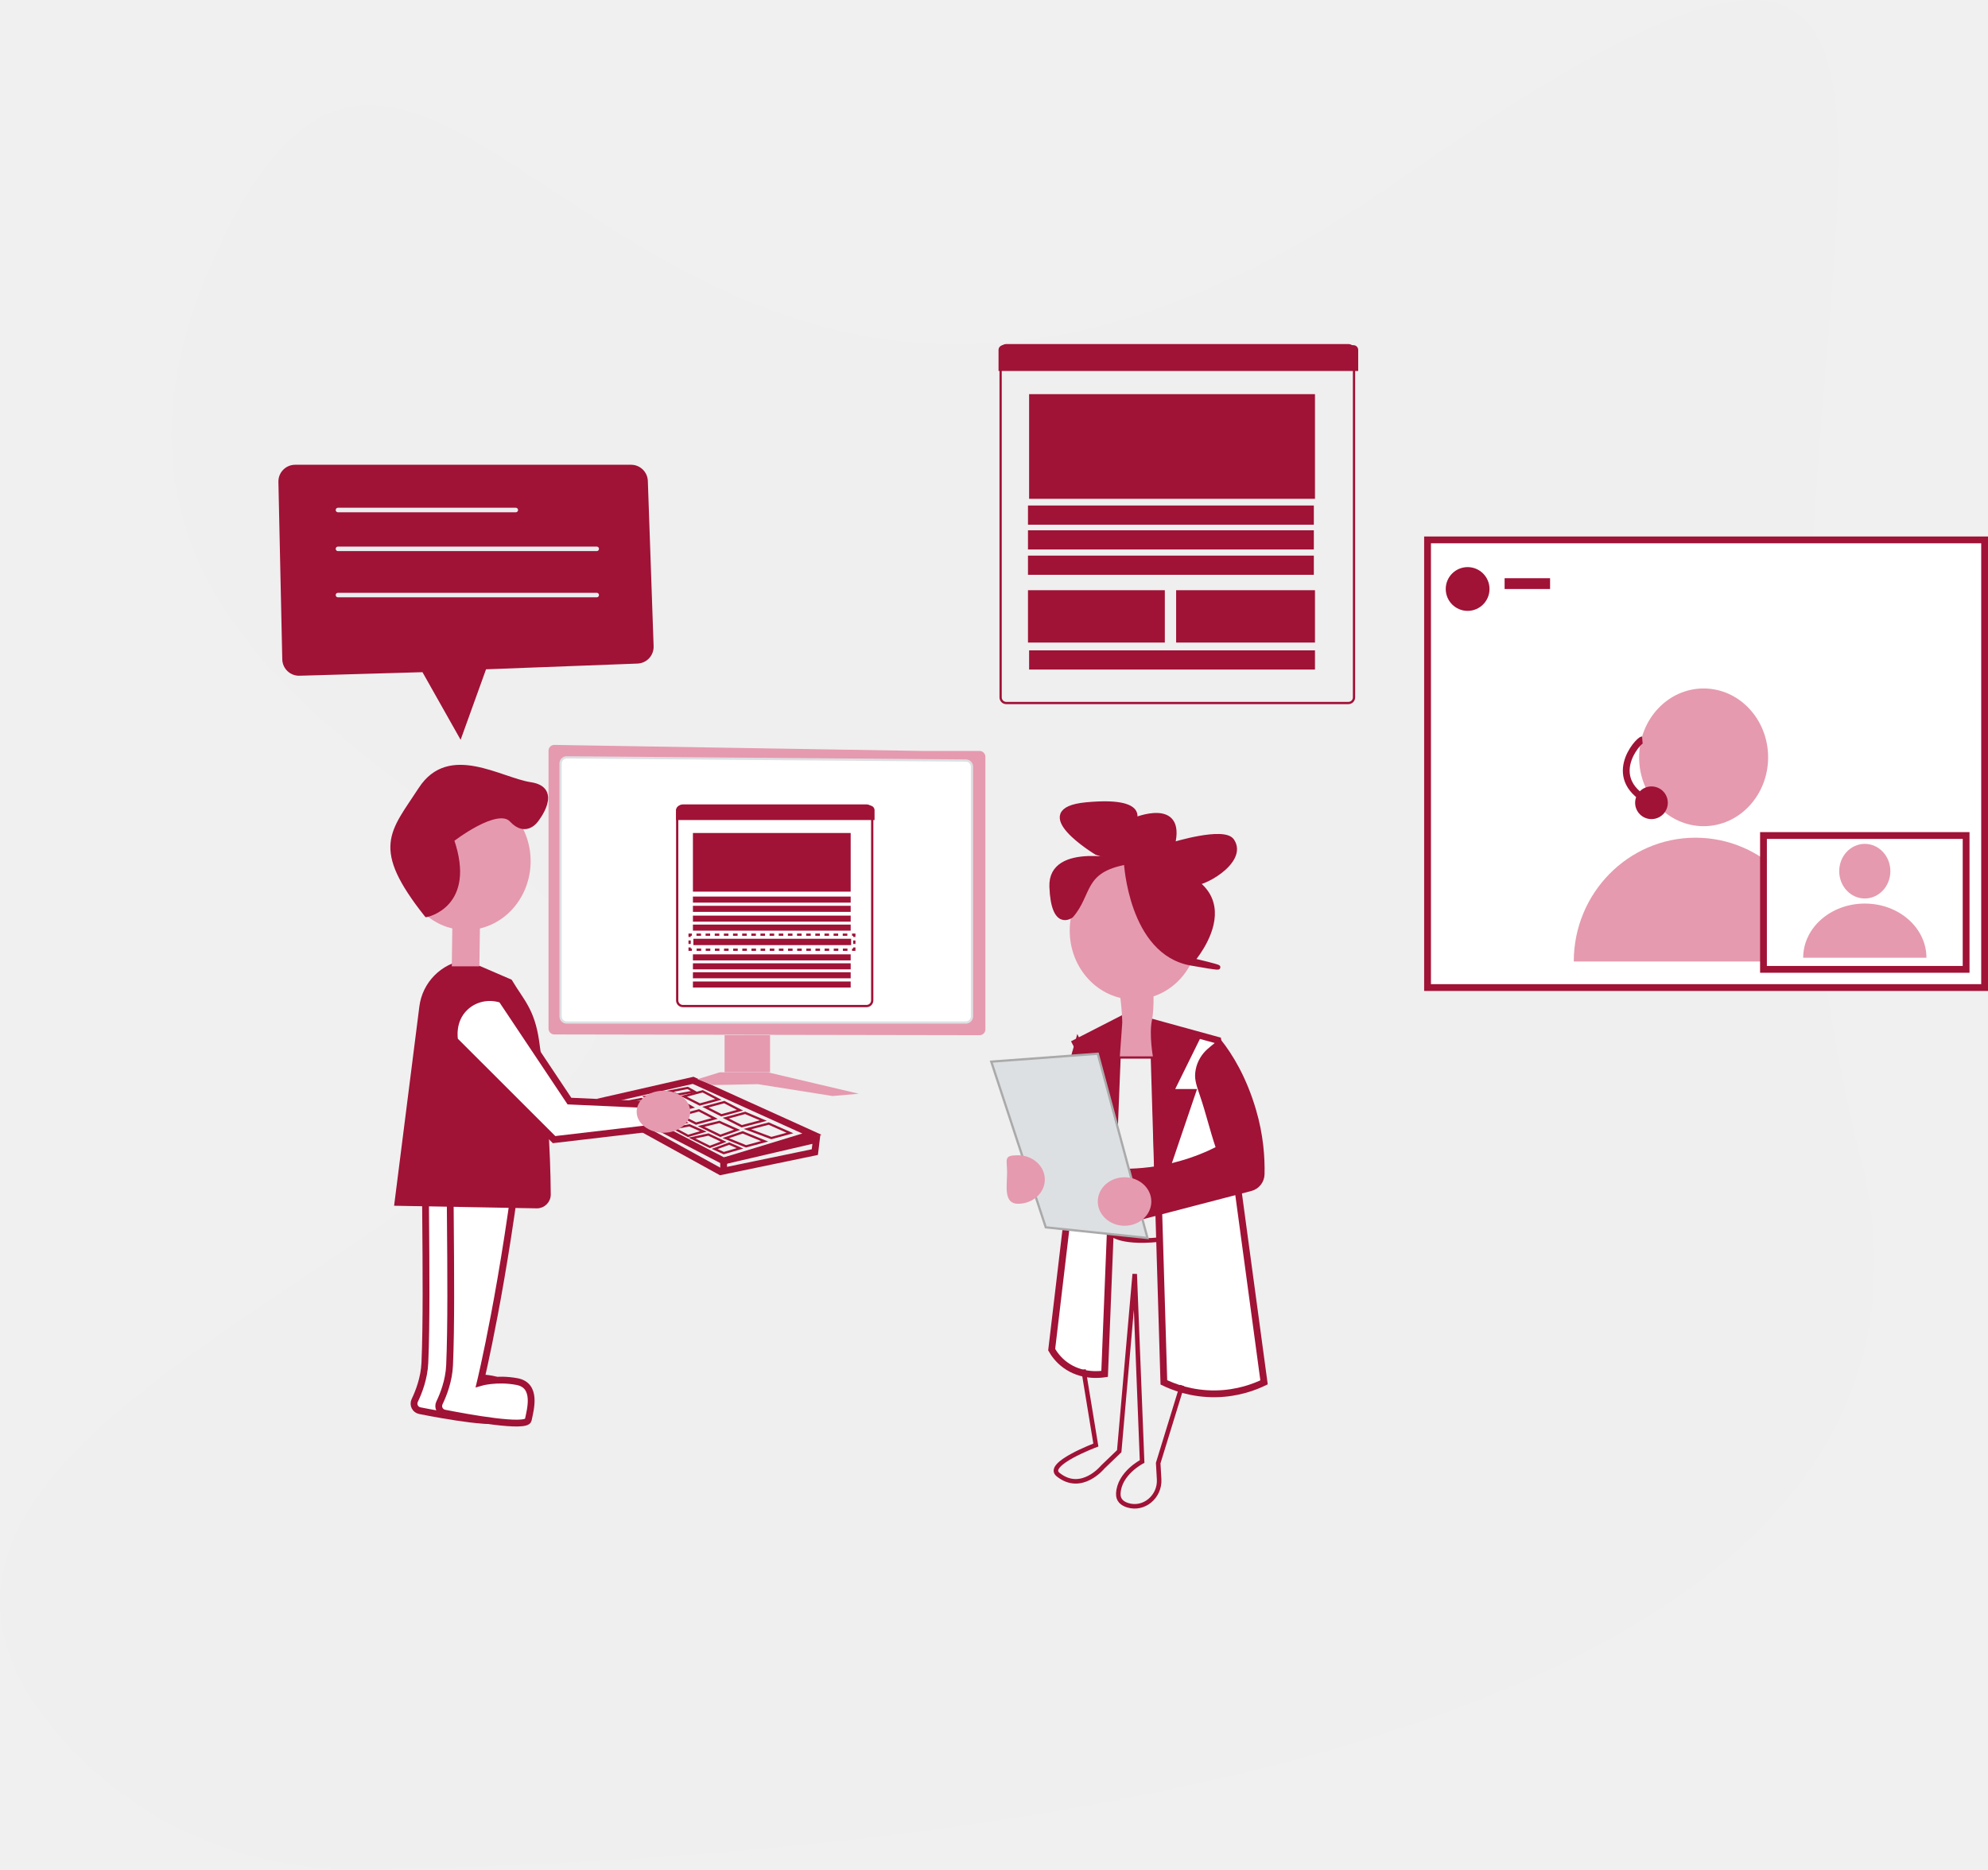
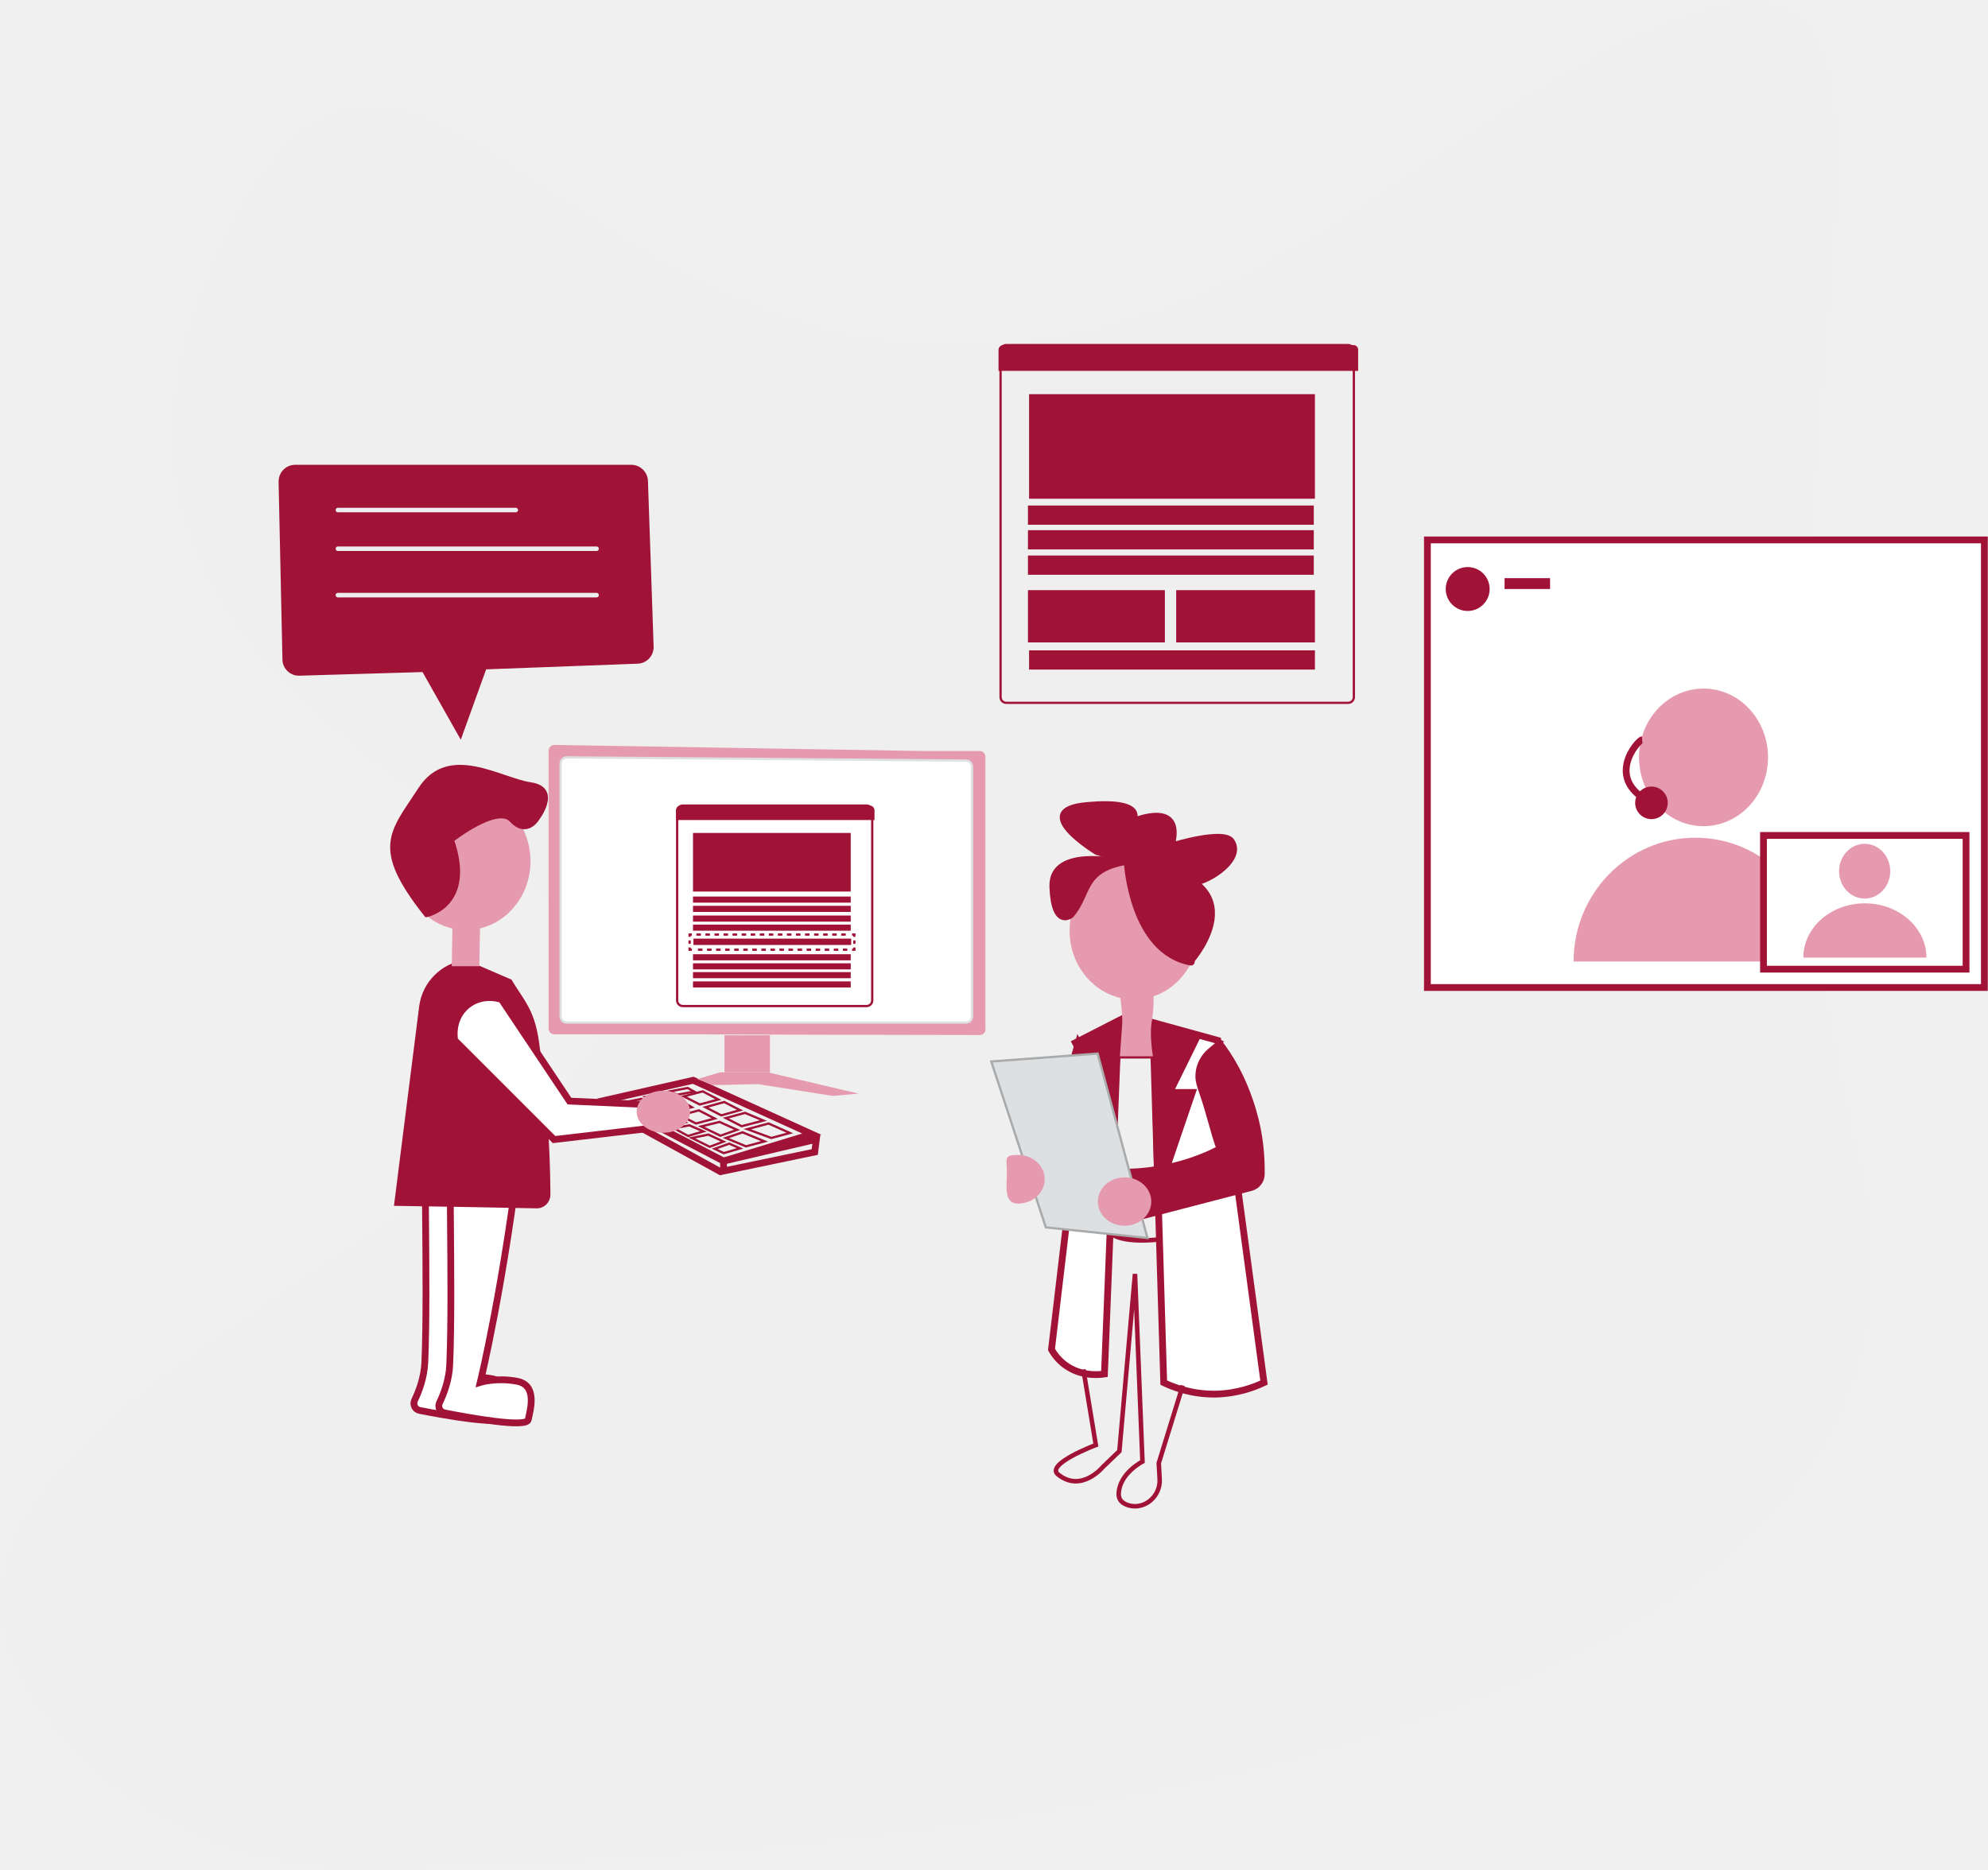
- <svg xmlns="http://www.w3.org/2000/svg" id="Layer_2" data-name="Layer 2" viewBox="0 0 878.37 826.1">
+ <svg xmlns="http://www.w3.org/2000/svg" id="Layer_2" data-name="Layer 2" version="1.1" viewBox="0 0 878.4 826.1">
  <defs>
    <style>
-       .cls-1 {
-         stroke: #dde0e3;
-       }
- 
-       .cls-1, .cls-2, .cls-3, .cls-4, .cls-5, .cls-6, .cls-7, .cls-8, .cls-9, .cls-10, .cls-11, .cls-12 {
+       .cls-1, .cls-2, .cls-3, .cls-4, .cls-5, .cls-6, .cls-7, .cls-8, .cls-9, .cls-10, .cls-11 {
        stroke-miterlimit: 10;
      }

-       .cls-1, .cls-3 {
+       .cls-1, .cls-2, .cls-4 {
+         stroke-width: 3px;
+       }
+ 
+       .cls-1, .cls-2, .cls-4, .cls-6, .cls-7, .cls-9, .cls-10, .cls-11 {
+         stroke: #a01236;
+       }
+ 
+       .cls-1, .cls-3, .cls-6, .cls-9, .cls-10, .cls-11 {
+         fill: none;
+       }
+ 
+       .cls-2, .cls-8 {
        fill: #fff;
      }

-       .cls-2, .cls-3, .cls-5, .cls-6, .cls-9, .cls-10, .cls-11, .cls-12 {
-         stroke: #a01236;
-       }
- 
-       .cls-2, .cls-3, .cls-5, .cls-7 {
-         stroke-width: 3px;
-       }
- 
-       .cls-2, .cls-4, .cls-6, .cls-7, .cls-9, .cls-11, .cls-12 {
-         fill: none;
-       }
- 
-       .cls-4 {
+       .cls-3 {
        stroke: #ebedef;
        stroke-linecap: round;
      }

-       .cls-4, .cls-10, .cls-11 {
+       .cls-3, .cls-7, .cls-10 {
        stroke-width: 2px;
      }

-       .cls-5, .cls-10, .cls-13 {
+       .cls-4, .cls-7, .cls-12 {
        fill: #a01236;
      }

-       .cls-6 {
-         stroke-dasharray: 0 0 1.55 1.55;
-       }
- 
-       .cls-7 {
-         stroke: #a01236;
-       }
- 
-       .cls-8 {
+       .cls-5 {
        fill: #dde0e3;
        stroke: #aaa;
      }

-       .cls-14 {
-         fill: #a01236;
+       .cls-8 {
+         stroke: #dde0e3;
      }

-       .cls-14, .cls-15, .cls-16, .cls-17, .cls-13 {
+       .cls-9 {
+         stroke-dasharray: 0 0 0 0 0 0 1.5 1.5;
+       }
+ 
+       .cls-13 {
+         fill: #efefef;
+       }
+ 
+       .cls-13, .cls-14, .cls-12 {
        stroke-width: 0px;
      }

-       .cls-15 {
-         fill: #efefef;
-       }
- 
-       .cls-16 {
+       .cls-14 {
        fill: #e59aaf;
      }

-       .cls-17 {
-         fill: #e59aaf;
-       }
- 
-       .cls-12 {
-         stroke-dasharray: 0 0 2.02 2.02;
+       .cls-11 {
+         stroke-dasharray: 0 0 0 0 0 0 2 2;
      }
    </style>
  </defs>
-   <g id="Layer_1-2" data-name="Layer 1">
-     <path class="cls-15" d="M26.12,767c33.08,38.33,81.72,59.65,132.35,59.08,185.96-2.1,735.75-32.21,663.04-317.01-87.32-342,130.21-662.94-203.74-429.32S194.19-113.26,93.08,117.29s278.56,257.81,145.02,372.1c-114.76,98.21-308.52,165.77-211.99,277.62Z" />
-     <path class="cls-14" d="M186.67,297.05l16.85,29.87,11.23-31.15,66.91-2.53c4.09-.15,7.27-3.59,7.13-7.67l-2.55-73.03c-.14-3.99-3.42-7.16-7.41-7.16h-148.41c-4.16,0-7.51,3.42-7.41,7.58l1.71,78.4c.09,4.12,3.51,7.37,7.63,7.25l54.32-1.57Z" />
-     <path class="cls-17" d="M435.38,454.91v-120.5c0-1.41-1.14-2.55-2.55-2.55h-24.68l-163.19-2.68c-1.43-.02-2.6,1.13-2.6,2.55v122.85c0,1.41,1.14,2.55,2.55,2.55l67.24.12,120.67.21c1.41,0,2.56-1.14,2.56-2.55Z" />
-     <rect class="cls-3" x="630.74" y="238.58" width="246.13" height="197.83" />
-     <rect class="cls-17" x="320.15" y="457.47" width="20.09" height="16.35" />
+   <g id="Layer_1-2" data-name="Layer 1-2">
+     <path class="cls-13" d="M26.1,767c33.1,38.3,81.7,59.7,132.4,59.1,186-2.1,735.7-32.2,663-317-87.3-342,130.2-662.9-203.7-429.3S194.2-113.3,93.1,117.3C-8,347.8,371.6,375.1,238.1,489.4c-114.8,98.2-308.5,165.8-212,277.6h0Z" />
+     <path class="cls-12" d="M186.7,297l16.9,29.9,11.2-31.1,66.9-2.5c4.1-.1,7.3-3.6,7.1-7.7l-2.5-73c-.1-4-3.4-7.2-7.4-7.2h-148.4c-4.2,0-7.5,3.4-7.4,7.6l1.7,78.4c0,4.1,3.5,7.4,7.6,7.2l54.3-1.6h0Z" />
+     <path class="cls-14" d="M435.4,454.9v-120.5c0-1.4-1.1-2.5-2.5-2.5h-24.7l-163.2-2.7c-1.4,0-2.6,1.1-2.6,2.5v122.9c0,1.4,1.1,2.5,2.6,2.5h67.2c0,.1,120.7.3,120.7.3,1.4,0,2.6-1.1,2.6-2.5Z" />
+     <rect class="cls-2" x="630.7" y="238.6" width="246.1" height="197.8" />
+     <rect class="cls-14" x="320.1" y="457.5" width="20.1" height="16.4" />
    <g>
-       <polygon class="cls-2" points="268.02 486.13 319.73 513.06 358.74 501.19 306.26 477.41 268.02 486.13" />
-       <polygon class="cls-2" points="360.7 503.53 360.02 509.13 319.73 517.49 319.73 513.06 360.7 503.53" />
-       <polyline class="cls-2" points="268.02 486.13 267.34 489.66 318.92 518.09" />
-       <polygon class="cls-9" points="302.12 484.49 309.19 488.09 317.41 485.85 310.48 482.26 302.12 484.49" />
-       <polygon class="cls-9" points="311.67 489.26 318.73 492.85 326.96 490.62 320.02 487.02 311.67 489.26" />
-       <polygon class="cls-9" points="300.47 492.92 307.53 496.52 315.76 494.28 308.82 490.68 300.47 492.92" />
-       <polygon class="cls-9" points="289.88 487.27 297.08 491.29 305.74 489.3 298.96 485.44 289.88 487.27" />
-       <polygon class="cls-9" points="280.83 489.89 287.01 493.24 294.45 491.58 288.63 488.37 280.83 489.89" />
-       <polygon class="cls-9" points="275.59 487.18 278.79 488.64 286.3 487.26 283.38 485.65 275.59 487.18" />
-       <polygon class="cls-9" points="285.31 484.67 288.51 486.13 296.02 484.75 293.11 483.15 285.31 484.67" />
-       <polygon class="cls-9" points="296.02 482.28 299.22 483.75 306.73 482.37 303.82 480.76 296.02 482.28" />
-       <polygon class="cls-9" points="315.76 507.73 319.79 509.57 326.96 507.47 322.18 505.37 315.76 507.73" />
-       <polygon class="cls-9" points="289.21 494.33 295.39 497.67 302.83 496.02 297.01 492.8 289.21 494.33" />
-       <polygon class="cls-9" points="297.81 498.61 303.99 501.96 310.76 500 304.62 497.28 297.81 498.61" />
-       <polygon class="cls-9" points="305.74 502.92 313.63 506.83 319.73 504.54 313 501.36 305.74 502.92" />
-       <polygon class="cls-9" points="320.66 494.12 327.73 497.71 337.26 495.19 329.25 491.79 320.66 494.12" />
-       <polygon class="cls-9" points="330.25 498.96 340.81 502.92 349.04 500.68 339.64 496.52 330.25 498.96" />
-       <polygon class="cls-9" points="320.66 502.94 329.62 506.58 337.84 504.35 328.15 500.39 320.66 502.94" />
-       <polygon class="cls-9" points="309.77 497.78 318.28 501.92 325.68 499.28 317.85 495.79 309.77 497.78" />
+       <polygon class="cls-1" points="268 486.1 319.7 513.1 358.7 501.2 306.3 477.4 268 486.1" />
+       <polygon class="cls-1" points="360.7 503.5 360 509.1 319.7 517.5 319.7 513.1 360.7 503.5" />
+       <polyline class="cls-1" points="268 486.1 267.3 489.7 318.9 518.1" />
+       <polygon class="cls-6" points="302.1 484.5 309.2 488.1 317.4 485.9 310.5 482.3 302.1 484.5" />
+       <polygon class="cls-6" points="311.7 489.3 318.7 492.9 327 490.6 320 487 311.7 489.3" />
+       <polygon class="cls-6" points="300.5 492.9 307.5 496.5 315.8 494.3 308.8 490.7 300.5 492.9" />
+       <polygon class="cls-6" points="289.9 487.3 297.1 491.3 305.7 489.3 299 485.4 289.9 487.3" />
+       <polygon class="cls-6" points="280.8 489.9 287 493.2 294.5 491.6 288.6 488.4 280.8 489.9" />
+       <polygon class="cls-6" points="275.6 487.2 278.8 488.6 286.3 487.3 283.4 485.6 275.6 487.2" />
+       <polygon class="cls-6" points="285.3 484.7 288.5 486.1 296 484.8 293.1 483.1 285.3 484.7" />
+       <polygon class="cls-6" points="296 482.3 299.2 483.8 306.7 482.4 303.8 480.8 296 482.3" />
+       <polygon class="cls-6" points="315.8 507.7 319.8 509.6 327 507.5 322.2 505.4 315.8 507.7" />
+       <polygon class="cls-6" points="289.2 494.3 295.4 497.7 302.8 496 297 492.8 289.2 494.3" />
+       <polygon class="cls-6" points="297.8 498.6 304 502 310.8 500 304.6 497.3 297.8 498.6" />
+       <polygon class="cls-6" points="305.7 502.9 313.6 506.8 319.7 504.5 313 501.4 305.7 502.9" />
+       <polygon class="cls-6" points="320.7 494.1 327.7 497.7 337.3 495.2 329.2 491.8 320.7 494.1" />
+       <polygon class="cls-6" points="330.2 499 340.8 502.9 349 500.7 339.6 496.5 330.2 499" />
+       <polygon class="cls-6" points="320.7 502.9 329.6 506.6 337.8 504.4 328.1 500.4 320.7 502.9" />
+       <polygon class="cls-6" points="309.8 497.8 318.3 501.9 325.7 499.3 317.9 495.8 309.8 497.8" />
    </g>
-     <path class="cls-1" d="M426.76,451.86h-176.38c-1.49,0-2.7-1.21-2.7-2.7v-111.77c0-1.5,1.22-2.71,2.72-2.7l176.38,1.4c1.48.01,2.68,1.22,2.68,2.7v110.36c0,1.49-1.21,2.7-2.7,2.7Z" />
-     <rect class="cls-9" x="299.21" y="355.98" width="86.17" height="88.6" rx="2.49" ry="2.49" />
-     <path class="cls-13" d="M300.79,355.98h83.53c1.15,0,2.09.93,2.09,2.09v4.3h-87.7v-4.3c0-1.15.93-2.09,2.09-2.09Z" />
-     <rect class="cls-13" x="306.16" y="368.11" width="69.7" height="25.91" />
-     <rect class="cls-13" x="306.16" y="408.58" width="69.7" height="2.68" />
-     <rect class="cls-13" x="306.16" y="404.62" width="69.7" height="2.68" />
-     <rect class="cls-13" x="306.16" y="400.28" width="69.7" height="2.68" />
-     <rect class="cls-13" x="306.16" y="396.2" width="69.7" height="2.68" />
-     <rect class="cls-13" x="306.16" y="421.73" width="69.7" height="2.68" />
-     <rect class="cls-13" x="306.16" y="425.69" width="69.7" height="2.68" />
-     <rect class="cls-13" x="306.16" y="429.64" width="69.7" height="2.68" />
-     <rect class="cls-13" x="306.16" y="433.73" width="69.7" height="2.68" />
-     <rect class="cls-13" x="306.36" y="414.84" width="69.7" height="2.81" />
+     <path class="cls-8" d="M426.8,451.9h-176.4c-1.5,0-2.7-1.2-2.7-2.7v-111.8c0-1.5,1.2-2.7,2.7-2.7l176.4,1.4c1.5,0,2.7,1.2,2.7,2.7v110.4c0,1.5-1.2,2.7-2.7,2.7h0Z" />
+     <rect class="cls-6" x="299.2" y="356" width="86.2" height="88.6" rx="2.5" ry="2.5" />
+     <path class="cls-12" d="M300.8,356h83.5c1.1,0,2.1.9,2.1,2.1v4.3h-87.7v-4.3c0-1.1.9-2.1,2.1-2.1h0Z" />
+     <rect class="cls-12" x="306.2" y="368.1" width="69.7" height="25.9" />
+     <rect class="cls-12" x="306.2" y="408.6" width="69.7" height="2.7" />
+     <rect class="cls-12" x="306.2" y="404.6" width="69.7" height="2.7" />
+     <rect class="cls-12" x="306.2" y="400.3" width="69.7" height="2.7" />
+     <rect class="cls-12" x="306.2" y="396.2" width="69.7" height="2.7" />
+     <rect class="cls-12" x="306.2" y="421.7" width="69.7" height="2.7" />
+     <rect class="cls-12" x="306.2" y="425.7" width="69.7" height="2.7" />
+     <rect class="cls-12" x="306.2" y="429.6" width="69.7" height="2.7" />
+     <rect class="cls-12" x="306.2" y="433.7" width="69.7" height="2.7" />
+     <rect class="cls-12" x="306.4" y="414.8" width="69.7" height="2.8" />
    <g>
-       <polyline class="cls-9" points="377.47 418.69 377.47 419.69 376.47 419.69" />
-       <line class="cls-12" x1="374.44" y1="419.69" x2="306.71" y2="419.69" />
-       <polyline class="cls-9" points="305.7 419.69 304.7 419.69 304.7 418.69" />
-       <line class="cls-6" x1="304.7" y1="417.14" x2="304.7" y2="414.82" />
-       <polyline class="cls-9" points="304.7 414.05 304.7 413.05 305.7 413.05" />
-       <line class="cls-12" x1="307.72" y1="413.05" x2="375.46" y2="413.05" />
-       <polyline class="cls-9" points="376.47 413.05 377.47 413.05 377.47 414.05" />
-       <line class="cls-6" x1="377.47" y1="415.59" x2="377.47" y2="417.91" />
+       <polyline class="cls-6" points="377.5 418.7 377.5 419.7 376.5 419.7" />
+       <line class="cls-11" x1="374.4" y1="419.7" x2="306.7" y2="419.7" />
+       <polyline class="cls-6" points="305.7 419.7 304.7 419.7 304.7 418.7" />
+       <line class="cls-9" x1="304.7" y1="417.1" x2="304.7" y2="414.8" />
+       <polyline class="cls-6" points="304.7 414 304.7 413 305.7 413" />
+       <line class="cls-11" x1="307.7" y1="413" x2="375.5" y2="413" />
+       <polyline class="cls-6" points="376.5 413 377.5 413 377.5 414" />
+       <line class="cls-9" x1="377.5" y1="415.6" x2="377.5" y2="417.9" />
    </g>
-     <rect class="cls-9" x="442.11" y="152.54" width="156.14" height="158.13" rx="2.49" ry="2.49" />
-     <path class="cls-13" d="M443.27,152.54h154.74c1.15,0,2.09.93,2.09,2.09v9.31h-158.91v-9.31c0-1.15.93-2.09,2.09-2.09Z" />
-     <rect class="cls-13" x="454.7" y="174.18" width="126.3" height="46.25" />
-     <rect class="cls-13" x="454.2" y="223.39" width="126.3" height="8.48" />
-     <rect class="cls-13" x="454.2" y="234.34" width="126.3" height="8.48" />
-     <rect class="cls-13" x="454.2" y="245.53" width="126.3" height="8.48" />
-     <rect class="cls-13" x="454.7" y="287.4" width="126.3" height="8.48" />
-     <rect class="cls-13" x="454.2" y="260.82" width="60.46" height="23.13" />
-     <rect class="cls-13" x="519.66" y="260.82" width="61.34" height="23.13" />
-     <polyline class="cls-17" points="339.27 473.87 379.43 483.33 367.86 484.34 334.84 479.1 317.18 479.45 314.75 479.45 308.11 476.93 317.99 473.87" />
-     <line class="cls-4" x1="149.33" y1="225.38" x2="227.89" y2="225.38" />
-     <line class="cls-4" x1="149.33" y1="242.54" x2="263.65" y2="242.54" />
-     <line class="cls-4" x1="149.33" y1="262.96" x2="263.65" y2="262.96" />
-     <ellipse class="cls-16" cx="205.95" cy="380.56" rx="28.5" ry="30.43" />
-     <path class="cls-3" d="M188.64,496.34c-1.8,3.57.57,71.93-.92,105.94-.3,6.74-2.69,12.9-4.48,16.61-.9,1.88.2,4.1,2.25,4.5,10.34,2.04,36.22,6.75,36.99,3.03.97-4.66,4.05-15.3-5.02-16.97-9.07-1.68-16.2.45-16.2.45,0,0,10.68-43.82,18.18-108.99l-30.79-4.56Z" />
-     <path class="cls-3" d="M199.56,497.41c-1.8,3.57.57,71.93-.92,105.94-.3,6.74-2.69,12.9-4.48,16.61-.9,1.88.2,4.1,2.25,4.5,10.34,2.04,36.22,6.75,36.99,3.03.97-4.66,4.05-15.3-5.02-16.97-9.07-1.68-16.2.45-16.2.45,0,0,10.68-43.82,18.18-108.99l-30.79-4.56Z" />
-     <path class="cls-3" d="M509.47,451.86l28.6,7.87,20.43,151.15c-4.02,1.94-11.56,4.93-21.45,5.06-10.63.14-18.72-3.09-22.81-5.06-1.59-53.01-3.18-106.01-4.77-159.02Z" />
-     <path class="cls-3" d="M494.11,455.96l-13.16,2.93-16.28,137.54c1.08,1.89,2.94,4.52,5.98,6.75,7.18,5.28,15.37,4.27,17.41,3.96,2.01-50.39,4.03-100.78,6.04-151.18Z" />
-     <path class="cls-10" d="M511.31,530.18c.34-1.36,16.2-47.92,16.2-47.92h-9.87l12.22-24.79-20.39-5.61,1.84,78.32Z" />
-     <path class="cls-10" d="M489.43,524.09c.04-1.02-7.2-38.91-7.2-38.91l3.6-2.92-11.26-21.67,20.94-10.72-6.08,74.23Z" />
-     <path class="cls-16" d="M495.85,451.86s0-6.72-1.7-16.79h15.32s.72,9.72-.51,15.81c-1.32,6.54.51,16.44.51,16.44h-14.72l1.11-15.46Z" />
-     <path class="cls-10" d="M538.91,460.41c4.72,6.02,10.79,15.72,15.06,30.21,3.27,11.08,3.92,20.94,3.75,28.29-.07,3.03-2.12,5.65-5.05,6.42-16.13,4.2-32.27,8.41-48.4,12.61-1.21-.79-5.81-3.99-7.49-10.21-1.28-4.73-.19-8.67.34-10.24,6.37-.04,14.74-.75,24.17-3.38,6.77-1.89,12.47-4.32,17.02-6.64-2.88-8.44-4.35-15.3-7.23-23.74-.63-1.99-2.06-5.55-2.05-8.31,0-.04,0-.07,0-.11.06-3.46,1.37-6.78,3.61-9.41,1.69-1.99,4.46-3.88,6.27-5.49Z" />
-     <path class="cls-10" d="M474.57,465.65l-13.87,55.61s2.21,13.16,11.49,11.69l7.77-65.63-3.72-7.59-1.66,5.92Z" />
-     <path class="cls-10" d="M490.56,544.85s3.43,4.72,21.17,2.99" />
-     <path class="cls-11" d="M478.71,605.22l5.48,33.36s-22.44,8.41-16.72,13.03c10.31,8.32,19.78-3.33,19.78-3.33l7.26-6.98,6.85-78.3,3.26,82.86s-10.16,5.2-10.51,14.21c-.11,2.82,1.68,4.34,4.18,5.12,7.19,2.22,14.29-3.86,13.85-11.5l-.41-7.13,10.55-34.31" />
-     <polygon class="cls-8" points="506.99 547.07 462.06 542.37 437.98 469.15 485.04 465.65 506.99 547.07" />
-     <ellipse class="cls-16" cx="496.87" cy="530.96" rx="11.83" ry="10.72" />
-     <path class="cls-16" d="M461.64,521.24c0,5.92-5.3,10.72-11.83,10.72s-4.85-7.95-4.85-13.87-1.68-7.57,4.85-7.57,11.83,4.8,11.83,10.72Z" />
-     <ellipse class="cls-16" cx="501.14" cy="411.26" rx="28.5" ry="30.43" />
-     <line class="cls-9" x1="494.11" y1="467.32" x2="509.83" y2="467.32" />
-     <path class="cls-10" d="M237.14,532.98c-20.63-.38-41.26-.76-61.88-1.13,3.91-30.82,7.28-57.46,11.02-86.95,1.29-10.18,9.23-18.24,19.38-19.68l19.72,8.51c5.11,8.6,9.83,12.59,11.83,26.36,3.61,24.82,4.98,47.66,5.13,67.75.02,2.87-2.33,5.2-5.21,5.14Z" />
-     <polygon class="cls-16" points="211.81 427.03 199.62 427.03 199.85 409.92 212.05 409.92 211.81 427.03" />
-     <path class="cls-10" d="M497.57,381.07s2.04,39.89,28.67,44.62.61-1.28.61-1.28c0,0,33.51-38.26-29.28-43.34Z" />
-     <path class="cls-10" d="M497.57,381.07s-33.62-8.32-32.91,10.75,8.67,12.81,8.67,12.81c8.4-9.68,4.51-20,24.24-23.55Z" />
-     <path class="cls-10" d="M484.5,376.8s-31.09-18.75-4.54-21.26,21.19,6.83,21.19,6.83c0,0,21.86-9.23,17,10.85,0,0,22.62-7,26.21-1.7,6.27,9.24-13.94,20.3-18.04,18.72l-14.59-4.43-27.23-9.01Z" />
-     <ellipse class="cls-16" cx="752.72" cy="334.67" rx="28.5" ry="30.43" />
-     <path class="cls-10" d="M188.46,404.28s21.13-4.17,11.15-33.11c0,0,20.11-15.66,26.45-8.81s10.89,0,10.89,0c0,0,10.99-13.66-2.51-15.7s-35.96-17.36-48.56,2.04-21.08,25.71,2.57,55.58Z" />
-     <path class="cls-3" d="M221.64,441.69l29.96,44.89,33.72,1.51,10.08,9.59-50.6,5.93-43.91-43.87c-.12-.63-1.5-8.62,4.43-14.43,4.25-4.16,10.58-5.55,16.34-3.61Z" />
-     <ellipse class="cls-16" cx="293.13" cy="491.29" rx="11.83" ry="9.28" />
-     <circle class="cls-5" cx="648.45" cy="260.28" r="8.17" />
-     <rect class="cls-13" x="664.79" y="255.52" width="20.09" height="4.77" />
-     <path class="cls-16" d="M802.93,424.89c0-30.21-24.08-54.7-53.79-54.7s-53.79,24.49-53.79,54.7h107.57Z" />
-     <rect class="cls-3" x="779.17" y="369.22" width="89.53" height="59.15" />
-     <path class="cls-16" d="M851.17,423.24c0-13.23-12.19-23.95-27.23-23.95s-27.23,10.72-27.23,23.95h54.47Z" />
-     <ellipse class="cls-16" cx="823.93" cy="384.98" rx="11.3" ry="12.07" />
+     <rect class="cls-6" x="442.1" y="152.5" width="156.1" height="158.1" rx="2.5" ry="2.5" />
+     <path class="cls-12" d="M443.3,152.5h154.7c1.2,0,2.1.9,2.1,2.1v9.3h-158.9v-9.3c0-1.1.9-2.1,2.1-2.1h0Z" />
+     <rect class="cls-12" x="454.7" y="174.2" width="126.3" height="46.2" />
+     <rect class="cls-12" x="454.2" y="223.4" width="126.3" height="8.5" />
+     <rect class="cls-12" x="454.2" y="234.3" width="126.3" height="8.5" />
+     <rect class="cls-12" x="454.2" y="245.5" width="126.3" height="8.5" />
+     <rect class="cls-12" x="454.7" y="287.4" width="126.3" height="8.5" />
+     <rect class="cls-12" x="454.2" y="260.8" width="60.5" height="23.1" />
+     <rect class="cls-12" x="519.7" y="260.8" width="61.3" height="23.1" />
+     <polyline class="cls-14" points="339.3 473.9 379.4 483.3 367.9 484.3 334.8 479.1 317.2 479.5 314.8 479.5 308.1 476.9 318 473.9" />
+     <line class="cls-3" x1="149.3" y1="225.4" x2="227.9" y2="225.4" />
+     <line class="cls-3" x1="149.3" y1="242.5" x2="263.6" y2="242.5" />
+     <line class="cls-3" x1="149.3" y1="263" x2="263.6" y2="263" />
+     <ellipse class="cls-14" cx="205.9" cy="380.6" rx="28.5" ry="30.4" />
+     <path class="cls-2" d="M188.6,496.3c-1.8,3.6.6,71.9-.9,105.9-.3,6.7-2.7,12.9-4.5,16.6-.9,1.9.2,4.1,2.2,4.5,10.3,2,36.2,6.8,37,3,1-4.7,4.1-15.3-5-17-9.1-1.7-16.2.5-16.2.5,0,0,10.7-43.8,18.2-109l-30.8-4.6h0Z" />
+     <path class="cls-2" d="M199.6,497.4c-1.8,3.6.6,71.9-.9,105.9-.3,6.7-2.7,12.9-4.5,16.6-.9,1.9.2,4.1,2.2,4.5,10.3,2,36.2,6.8,37,3,1-4.7,4.1-15.3-5-17-9.1-1.7-16.2.5-16.2.5,0,0,10.7-43.8,18.2-109l-30.8-4.6h0Z" />
+     <path class="cls-2" d="M509.5,451.9l28.6,7.9,20.4,151.2c-4,1.9-11.6,4.9-21.5,5.1-10.6.1-18.7-3.1-22.8-5.1-1.6-53-3.2-106-4.8-159Z" />
+     <path class="cls-2" d="M494.1,456l-13.2,2.9-16.3,137.5c1.1,1.9,2.9,4.5,6,6.8,7.2,5.3,15.4,4.3,17.4,4,2-50.4,4-100.8,6-151.2h0Z" />
+     <path class="cls-7" d="M511.3,530.2c.3-1.4,16.2-47.9,16.2-47.9h-9.9l12.2-24.8-20.4-5.6,1.8,78.3h0Z" />
+     <path class="cls-7" d="M489.4,524.1c0-1-7.2-38.9-7.2-38.9l3.6-2.9-11.3-21.7,20.9-10.7-6.1,74.2h0Z" />
+     <path class="cls-14" d="M495.9,451.9s0-6.7-1.7-16.8h15.3s.7,9.7-.5,15.8c-1.3,6.5.5,16.4.5,16.4h-14.7l1.1-15.5h0Z" />
+     <path class="cls-7" d="M538.9,460.4c4.7,6,10.8,15.7,15.1,30.2,3.3,11.1,3.9,20.9,3.8,28.3,0,3-2.1,5.7-5,6.4-16.1,4.2-32.3,8.4-48.4,12.6-1.2-.8-5.8-4-7.5-10.2-1.3-4.7-.2-8.7.3-10.2,6.4,0,14.7-.8,24.2-3.4,6.8-1.9,12.5-4.3,17-6.6-2.9-8.4-4.3-15.3-7.2-23.7-.6-2-2.1-5.5-2-8.3h0c0-3.6,1.4-6.9,3.6-9.5,1.7-2,4.5-3.9,6.3-5.5h0Z" />
+     <path class="cls-7" d="M474.6,465.6l-13.9,55.6s2.2,13.2,11.5,11.7l7.8-65.6-3.7-7.6-1.7,5.9h0Z" />
+     <path class="cls-7" d="M490.6,544.8s3.4,4.7,21.2,3" />
+     <path class="cls-10" d="M478.7,605.2l5.5,33.4s-22.4,8.4-16.7,13c10.3,8.3,19.8-3.3,19.8-3.3l7.3-7,6.9-78.3,3.3,82.9s-10.2,5.2-10.5,14.2c-.1,2.8,1.7,4.3,4.2,5.1,7.2,2.2,14.3-3.9,13.9-11.5l-.4-7.1,10.6-34.3" />
+     <polygon class="cls-5" points="507 547.1 462.1 542.4 438 469.1 485 465.6 507 547.1" />
+     <ellipse class="cls-14" cx="496.9" cy="531" rx="11.8" ry="10.7" />
+     <path class="cls-14" d="M461.6,521.2c0,5.9-5.3,10.7-11.8,10.7s-4.9-8-4.9-13.9-1.7-7.6,4.9-7.6,11.8,4.8,11.8,10.7h0Z" />
+     <ellipse class="cls-14" cx="501.1" cy="411.3" rx="28.5" ry="30.4" />
+     <line class="cls-6" x1="494.1" y1="467.3" x2="509.8" y2="467.3" />
+     <path class="cls-7" d="M237.1,533c-20.6-.4-41.3-.8-61.9-1.1,3.9-30.8,7.3-57.5,11-87,1.3-10.2,9.2-18.2,19.4-19.7l19.7,8.5c5.1,8.6,9.8,12.6,11.8,26.4,3.6,24.8,5,47.7,5.1,67.8,0,2.9-2.3,5.2-5.2,5.1h0Z" />
+     <polygon class="cls-14" points="211.8 427 199.6 427 199.9 409.9 212.1 409.9 211.8 427" />
+     <path class="cls-7" d="M497.6,381.1s2,39.9,28.7,44.6c.7.1.6-1.3.6-1.3,0,0,33.5-38.3-29.3-43.3h0Z" />
+     <path class="cls-7" d="M497.6,381.1s-33.6-8.3-32.9,10.8,8.7,12.8,8.7,12.8c8.4-9.7,4.5-20,24.2-23.5h0Z" />
+     <path class="cls-7" d="M484.5,376.8s-31.1-18.8-4.5-21.3,21.2,6.8,21.2,6.8c0,0,21.9-9.2,17,10.9,0,0,22.6-7,26.2-1.7,6.3,9.2-13.9,20.3-18,18.7l-14.6-4.4-27.2-9h0Z" />
+     <ellipse class="cls-14" cx="752.7" cy="334.7" rx="28.5" ry="30.4" />
+     <path class="cls-7" d="M188.5,404.3s21.1-4.2,11.1-33.1c0,0,20.1-15.7,26.4-8.8s10.9,0,10.9,0c0,0,11-13.7-2.5-15.7s-36-17.4-48.6,2-21.1,25.7,2.6,55.6h0Z" />
+     <path class="cls-2" d="M221.6,441.7l30,44.9,33.7,1.5,10.1,9.6-50.6,5.9-43.9-43.9c-.1-.6-1.5-8.6,4.4-14.4,4.2-4.2,10.6-5.5,16.3-3.6h0Z" />
+     <ellipse class="cls-14" cx="293.1" cy="491.3" rx="11.8" ry="9.3" />
+     <circle class="cls-4" cx="648.5" cy="260.3" r="8.2" />
+     <rect class="cls-12" x="664.8" y="255.5" width="20.1" height="4.8" />
+     <path class="cls-14" d="M802.9,424.9c0-30.2-24.1-54.7-53.8-54.7s-53.8,24.5-53.8,54.7h107.6Z" />
+     <rect class="cls-2" x="779.2" y="369.2" width="89.5" height="59.1" />
+     <path class="cls-14" d="M851.2,423.2c0-13.2-12.2-24-27.2-24s-27.2,10.7-27.2,24h54.5,0Z" />
+     <ellipse class="cls-14" cx="823.9" cy="385" rx="11.3" ry="12.1" />
    <g>
-       <path class="cls-7" d="M725.64,326.94c-1.81.14-17.43,17.64,4.36,27.98" />
-       <circle class="cls-14" cx="729.68" cy="354.75" r="7.22" />
+       <path class="cls-1" d="M725.6,326.9c-1.8.1-17.4,17.6,4.4,28" />
+       <circle class="cls-12" cx="729.7" cy="354.8" r="7.2" />
    </g>
  </g>
</svg>
